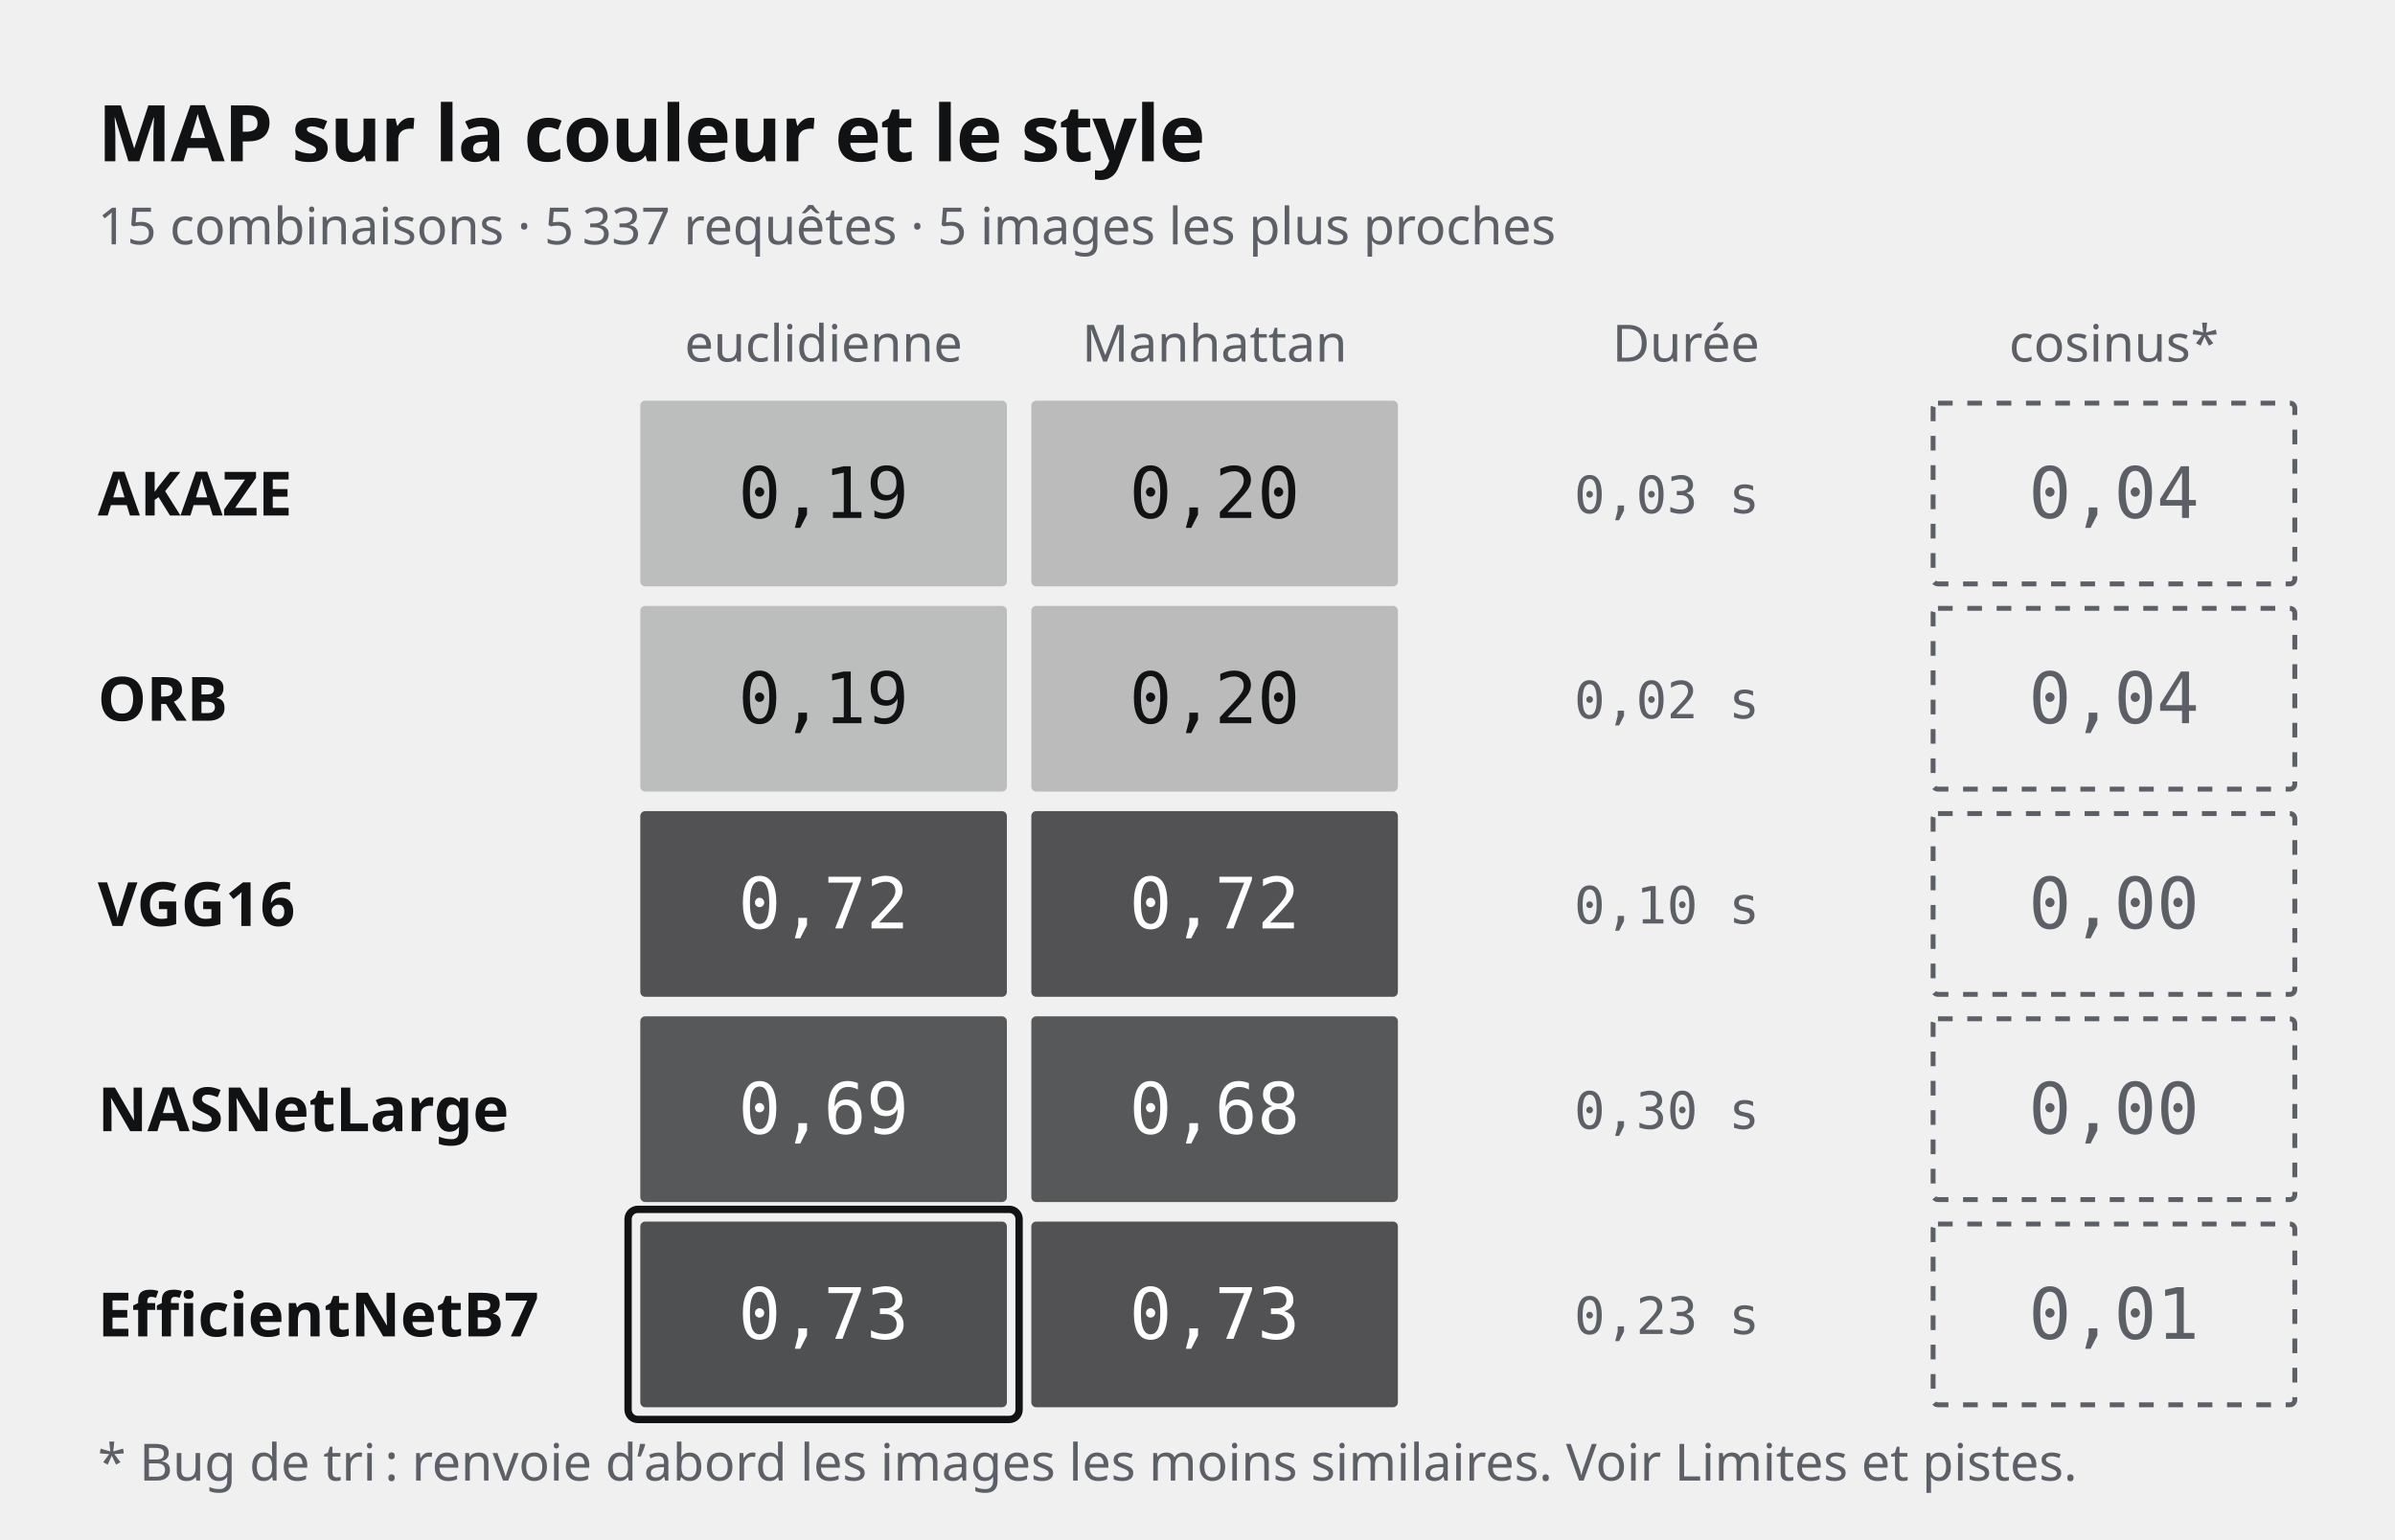
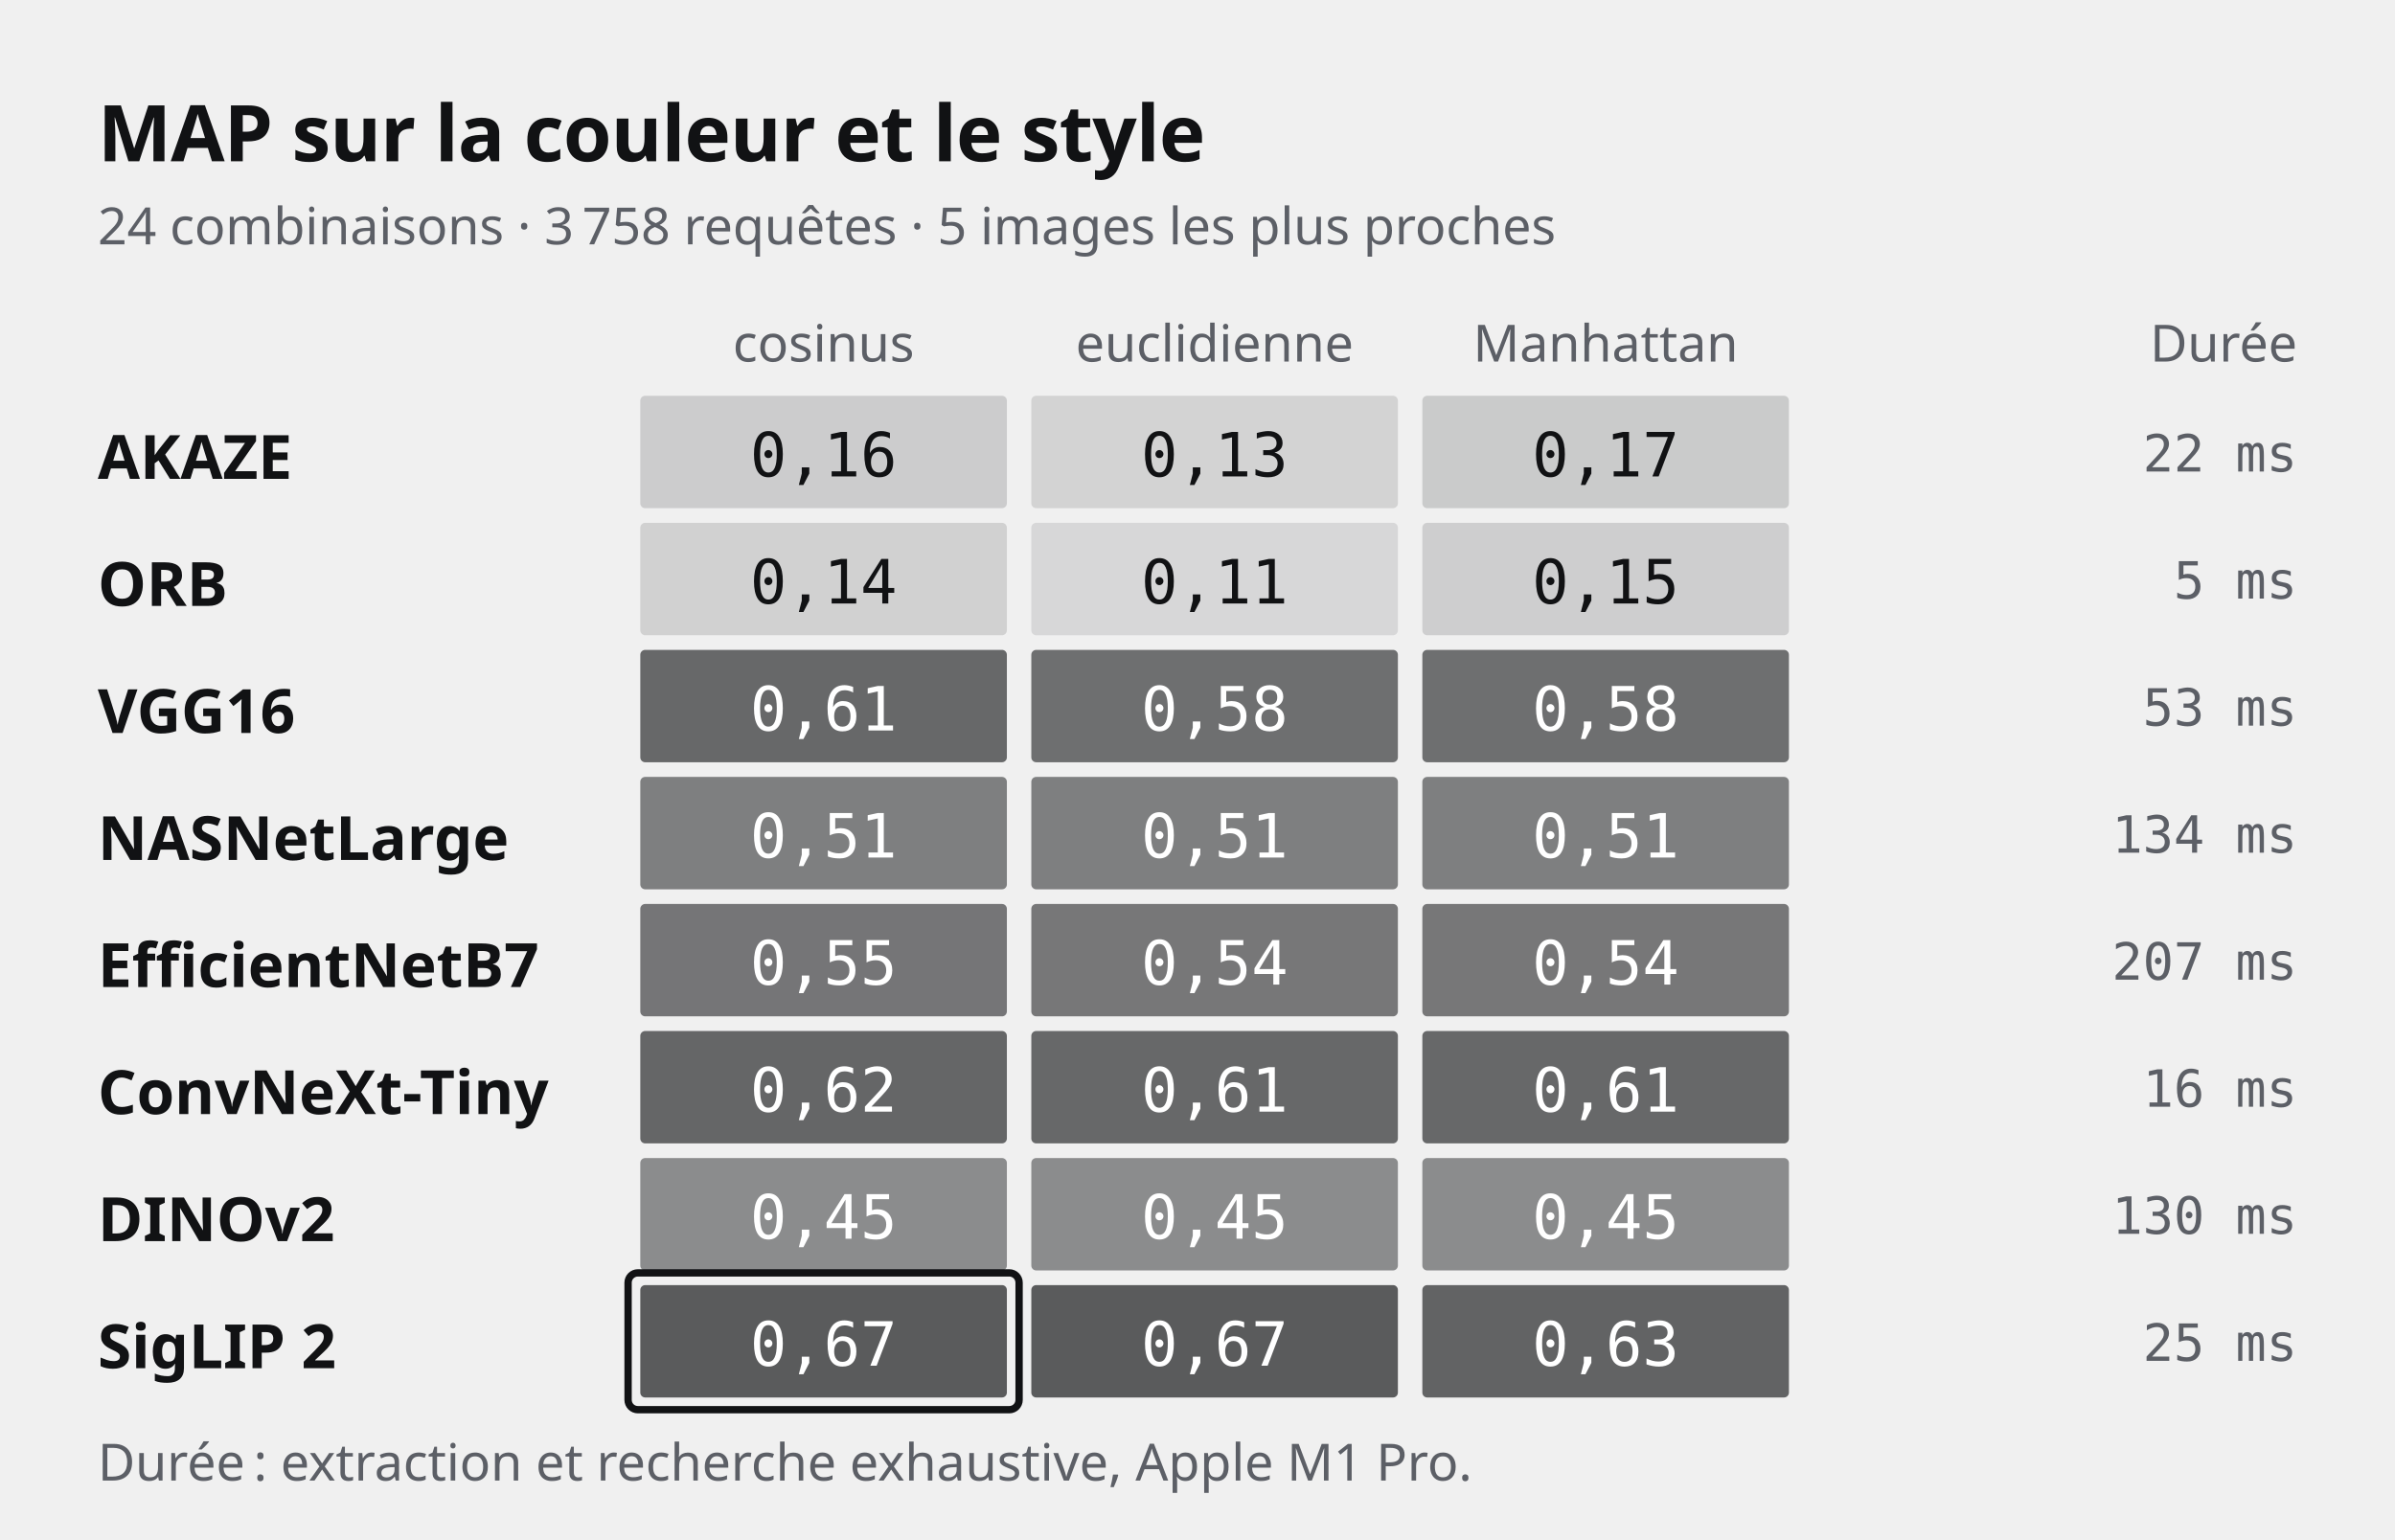
<svg xmlns="http://www.w3.org/2000/svg" width="980" height="630" viewBox="0 0 980 630">
  <style>
@font-face { font-family: Geist; font-weight: 100 900; src: url(../../static/fonts/geist.woff2); }
@font-face { font-family: "Geist Mono"; font-weight: 100 900; src: url(../../static/fonts/geist-mono.woff2); }
text { font-family: Geist, sans-serif; fill: #111214; }
.t { font-size: 30px; font-weight: 600; letter-spacing: -0.01em; }
.r { font-size: 25px; font-weight: 600; }
.s { font-size: 21px; fill: #5c5f66; }
.n { font-family: "Geist Mono", monospace; font-size: 29px; font-weight: 500; font-variant-numeric: tabular-nums; }
.m { font-family: "Geist Mono", monospace; font-size: 21px; fill: #5c5f66; }
</style>
  <text x="40" y="66" class="t" style="font-size:32px">MAP sur la couleur et le style</text>
-   <text x="40" y="100" class="s">15 combinaisons · 5 337 requêtes · 5 images les plus proches</text>
-   <text x="337.0" y="148" class="s" text-anchor="middle">euclidienne</text>
-   <text x="497.0" y="148" class="s" text-anchor="middle">Manhattan</text>
-   <text x="720" y="148" class="s" text-anchor="end">Durée</text>
-   <text x="865.0" y="148" class="s" text-anchor="middle">cosinus*</text>
-   <text x="40" y="211.0" class="r">AKAZE</text>
-   <rect x="262" y="164" width="150" height="76" rx="2" fill="#111214" fill-opacity="0.23" />
-   <text x="337.0" y="212.0" class="n" text-anchor="middle" style="fill:#111214">0,19</text>
-   <rect x="422" y="164" width="150" height="76" rx="2" fill="#111214" fill-opacity="0.24" />
-   <text x="497.0" y="212.0" class="n" text-anchor="middle" style="fill:#111214">0,20</text>
-   <text x="720" y="210.0" class="m" text-anchor="end">0,03 s</text>
-   <rect x="791" y="165" width="148" height="74" rx="2" fill="none" stroke="#5c5f66" stroke-width="2" stroke-dasharray="6 6" />
-   <text x="865.0" y="212.0" class="n" text-anchor="middle" style="fill:#5c5f66">0,04</text>
-   <text x="40" y="295.0" class="r">ORB</text>
-   <rect x="262" y="248" width="150" height="76" rx="2" fill="#111214" fill-opacity="0.23" />
-   <text x="337.0" y="296.0" class="n" text-anchor="middle" style="fill:#111214">0,19</text>
-   <rect x="422" y="248" width="150" height="76" rx="2" fill="#111214" fill-opacity="0.24" />
-   <text x="497.0" y="296.0" class="n" text-anchor="middle" style="fill:#111214">0,20</text>
-   <text x="720" y="294.0" class="m" text-anchor="end">0,02 s</text>
-   <rect x="791" y="249" width="148" height="74" rx="2" fill="none" stroke="#5c5f66" stroke-width="2" stroke-dasharray="6 6" />
-   <text x="865.0" y="296.0" class="n" text-anchor="middle" style="fill:#5c5f66">0,04</text>
-   <text x="40" y="379.0" class="r">VGG16</text>
-   <rect x="262" y="332" width="150" height="76" rx="2" fill="#111214" fill-opacity="0.71" />
-   <text x="337.0" y="380.0" class="n" text-anchor="middle" style="fill:#ffffff">0,72</text>
-   <rect x="422" y="332" width="150" height="76" rx="2" fill="#111214" fill-opacity="0.71" />
-   <text x="497.0" y="380.0" class="n" text-anchor="middle" style="fill:#ffffff">0,72</text>
-   <text x="720" y="378.0" class="m" text-anchor="end">0,10 s</text>
-   <rect x="791" y="333" width="148" height="74" rx="2" fill="none" stroke="#5c5f66" stroke-width="2" stroke-dasharray="6 6" />
-   <text x="865.0" y="380.0" class="n" text-anchor="middle" style="fill:#5c5f66">0,00</text>
-   <text x="40" y="463.0" class="r">NASNetLarge</text>
-   <rect x="262" y="416" width="150" height="76" rx="2" fill="#111214" fill-opacity="0.68" />
-   <text x="337.0" y="464.0" class="n" text-anchor="middle" style="fill:#ffffff">0,69</text>
-   <rect x="422" y="416" width="150" height="76" rx="2" fill="#111214" fill-opacity="0.68" />
-   <text x="497.0" y="464.0" class="n" text-anchor="middle" style="fill:#ffffff">0,68</text>
-   <text x="720" y="462.0" class="m" text-anchor="end">0,30 s</text>
-   <rect x="791" y="417" width="148" height="74" rx="2" fill="none" stroke="#5c5f66" stroke-width="2" stroke-dasharray="6 6" />
-   <text x="865.0" y="464.0" class="n" text-anchor="middle" style="fill:#5c5f66">0,00</text>
-   <text x="40" y="547.0" class="r">EfficientNetB7</text>
-   <rect x="262" y="500" width="150" height="76" rx="2" fill="#111214" fill-opacity="0.72" />
-   <text x="337.0" y="548.0" class="n" text-anchor="middle" style="fill:#ffffff">0,73</text>
-   <rect x="422" y="500" width="150" height="76" rx="2" fill="#111214" fill-opacity="0.71" />
-   <text x="497.0" y="548.0" class="n" text-anchor="middle" style="fill:#ffffff">0,73</text>
-   <text x="720" y="546.0" class="m" text-anchor="end">0,23 s</text>
-   <rect x="791" y="501" width="148" height="74" rx="2" fill="none" stroke="#5c5f66" stroke-width="2" stroke-dasharray="6 6" />
-   <text x="865.0" y="548.0" class="n" text-anchor="middle" style="fill:#5c5f66">0,01</text>
-   <rect x="257" y="495" width="160" height="86" rx="4" fill="none" stroke="#111214" stroke-width="3" />
-   <text x="40" y="606" class="s">* Bug de tri : renvoie d’abord les images les moins similaires. Voir Limites et pistes.</text>
+   <text x="40" y="100" class="s">24 combinaisons · 3 758 requêtes · 5 images les plus proches</text>
+   <text x="337" y="148" class="s" text-anchor="middle">cosinus</text>
+   <text x="497" y="148" class="s" text-anchor="middle">euclidienne</text>
+   <text x="657" y="148" class="s" text-anchor="middle">Manhattan</text>
+   <text x="940" y="148" class="s" text-anchor="end">Durée</text>
+   <text x="40" y="196" class="r">AKAZE</text>
+   <rect x="262" y="162" width="150" height="46" rx="2" fill="#111214" fill-opacity="0.16" />
+   <text x="337" y="195" class="n" text-anchor="middle" style="fill:#111214;font-size:25px">0,16</text>
+   <rect x="422" y="162" width="150" height="46" rx="2" fill="#111214" fill-opacity="0.13" />
+   <text x="497" y="195" class="n" text-anchor="middle" style="fill:#111214;font-size:25px">0,13</text>
+   <rect x="582" y="162" width="150" height="46" rx="2" fill="#111214" fill-opacity="0.17" />
+   <text x="657" y="195" class="n" text-anchor="middle" style="fill:#111214;font-size:25px">0,17</text>
+   <text x="940" y="193" class="m" text-anchor="end">22 ms</text>
+   <text x="40" y="248" class="r">ORB</text>
+   <rect x="262" y="214" width="150" height="46" rx="2" fill="#111214" fill-opacity="0.14" />
+   <text x="337" y="247" class="n" text-anchor="middle" style="fill:#111214;font-size:25px">0,14</text>
+   <rect x="422" y="214" width="150" height="46" rx="2" fill="#111214" fill-opacity="0.11" />
+   <text x="497" y="247" class="n" text-anchor="middle" style="fill:#111214;font-size:25px">0,11</text>
+   <rect x="582" y="214" width="150" height="46" rx="2" fill="#111214" fill-opacity="0.15" />
+   <text x="657" y="247" class="n" text-anchor="middle" style="fill:#111214;font-size:25px">0,15</text>
+   <text x="940" y="245" class="m" text-anchor="end">5 ms</text>
+   <text x="40" y="300" class="r">VGG16</text>
+   <rect x="262" y="266" width="150" height="46" rx="2" fill="#111214" fill-opacity="0.61" />
+   <text x="337" y="299" class="n" text-anchor="middle" style="fill:#ffffff;font-size:25px">0,61</text>
+   <rect x="422" y="266" width="150" height="46" rx="2" fill="#111214" fill-opacity="0.58" />
+   <text x="497" y="299" class="n" text-anchor="middle" style="fill:#ffffff;font-size:25px">0,58</text>
+   <rect x="582" y="266" width="150" height="46" rx="2" fill="#111214" fill-opacity="0.58" />
+   <text x="657" y="299" class="n" text-anchor="middle" style="fill:#ffffff;font-size:25px">0,58</text>
+   <text x="940" y="297" class="m" text-anchor="end">53 ms</text>
+   <text x="40" y="352" class="r">NASNetLarge</text>
+   <rect x="262" y="318" width="150" height="46" rx="2" fill="#111214" fill-opacity="0.51" />
+   <text x="337" y="351" class="n" text-anchor="middle" style="fill:#ffffff;font-size:25px">0,51</text>
+   <rect x="422" y="318" width="150" height="46" rx="2" fill="#111214" fill-opacity="0.51" />
+   <text x="497" y="351" class="n" text-anchor="middle" style="fill:#ffffff;font-size:25px">0,51</text>
+   <rect x="582" y="318" width="150" height="46" rx="2" fill="#111214" fill-opacity="0.51" />
+   <text x="657" y="351" class="n" text-anchor="middle" style="fill:#ffffff;font-size:25px">0,51</text>
+   <text x="940" y="349" class="m" text-anchor="end">134 ms</text>
+   <text x="40" y="404" class="r">EfficientNetB7</text>
+   <rect x="262" y="370" width="150" height="46" rx="2" fill="#111214" fill-opacity="0.55" />
+   <text x="337" y="403" class="n" text-anchor="middle" style="fill:#ffffff;font-size:25px">0,55</text>
+   <rect x="422" y="370" width="150" height="46" rx="2" fill="#111214" fill-opacity="0.54" />
+   <text x="497" y="403" class="n" text-anchor="middle" style="fill:#ffffff;font-size:25px">0,54</text>
+   <rect x="582" y="370" width="150" height="46" rx="2" fill="#111214" fill-opacity="0.54" />
+   <text x="657" y="403" class="n" text-anchor="middle" style="fill:#ffffff;font-size:25px">0,54</text>
+   <text x="940" y="401" class="m" text-anchor="end">207 ms</text>
+   <text x="40" y="456" class="r">ConvNeXt-Tiny</text>
+   <rect x="262" y="422" width="150" height="46" rx="2" fill="#111214" fill-opacity="0.62" />
+   <text x="337" y="455" class="n" text-anchor="middle" style="fill:#ffffff;font-size:25px">0,62</text>
+   <rect x="422" y="422" width="150" height="46" rx="2" fill="#111214" fill-opacity="0.61" />
+   <text x="497" y="455" class="n" text-anchor="middle" style="fill:#ffffff;font-size:25px">0,61</text>
+   <rect x="582" y="422" width="150" height="46" rx="2" fill="#111214" fill-opacity="0.61" />
+   <text x="657" y="455" class="n" text-anchor="middle" style="fill:#ffffff;font-size:25px">0,61</text>
+   <text x="940" y="453" class="m" text-anchor="end">16 ms</text>
+   <text x="40" y="508" class="r">DINOv2</text>
+   <rect x="262" y="474" width="150" height="46" rx="2" fill="#111214" fill-opacity="0.45" />
+   <text x="337" y="507" class="n" text-anchor="middle" style="fill:#ffffff;font-size:25px">0,45</text>
+   <rect x="422" y="474" width="150" height="46" rx="2" fill="#111214" fill-opacity="0.45" />
+   <text x="497" y="507" class="n" text-anchor="middle" style="fill:#ffffff;font-size:25px">0,45</text>
+   <rect x="582" y="474" width="150" height="46" rx="2" fill="#111214" fill-opacity="0.45" />
+   <text x="657" y="507" class="n" text-anchor="middle" style="fill:#ffffff;font-size:25px">0,45</text>
+   <text x="940" y="505" class="m" text-anchor="end">130 ms</text>
+   <text x="40" y="560" class="r">SigLIP 2</text>
+   <rect x="262" y="526" width="150" height="46" rx="2" fill="#111214" fill-opacity="0.67" />
+   <text x="337" y="559" class="n" text-anchor="middle" style="fill:#ffffff;font-size:25px">0,67</text>
+   <rect x="422" y="526" width="150" height="46" rx="2" fill="#111214" fill-opacity="0.67" />
+   <text x="497" y="559" class="n" text-anchor="middle" style="fill:#ffffff;font-size:25px">0,67</text>
+   <rect x="582" y="526" width="150" height="46" rx="2" fill="#111214" fill-opacity="0.63" />
+   <text x="657" y="559" class="n" text-anchor="middle" style="fill:#ffffff;font-size:25px">0,63</text>
+   <text x="940" y="557" class="m" text-anchor="end">25 ms</text>
+   <rect x="257" y="521" width="160" height="56" rx="4" fill="none" stroke="#111214" stroke-width="3" />
+   <text x="40" y="606" class="s">Durée : extraction et recherche exhaustive, Apple M1 Pro.</text>
</svg>
